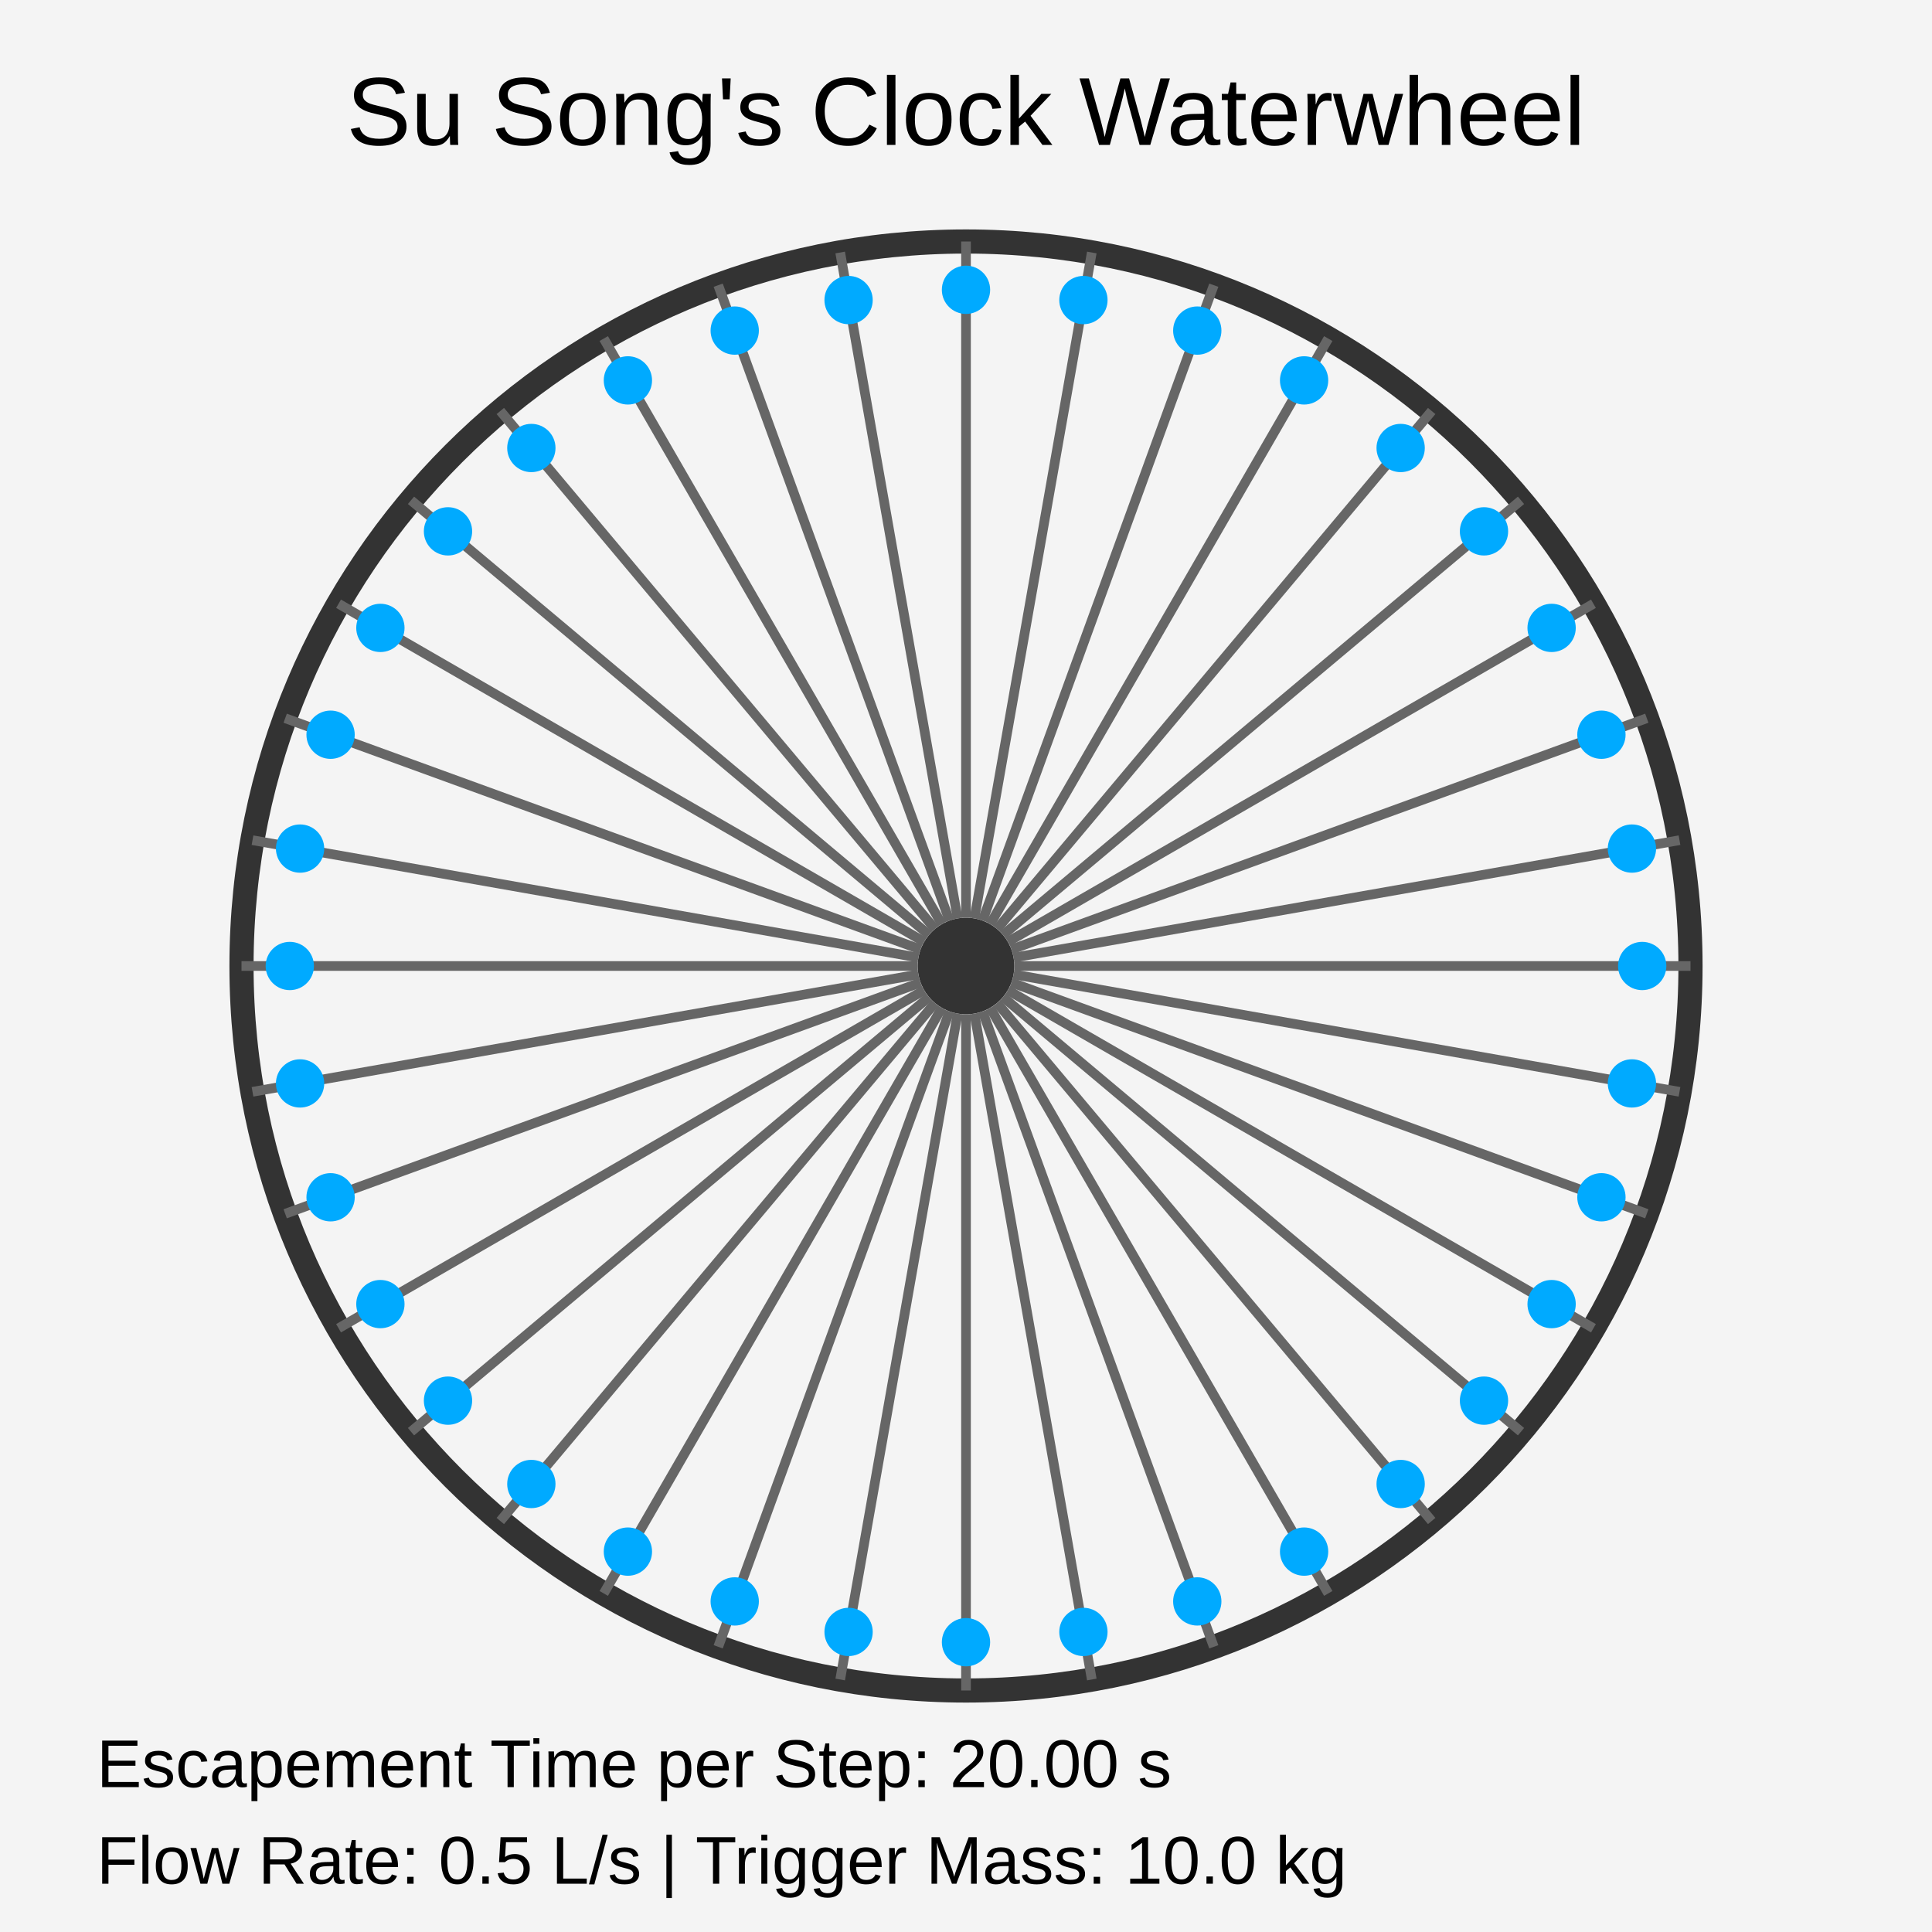
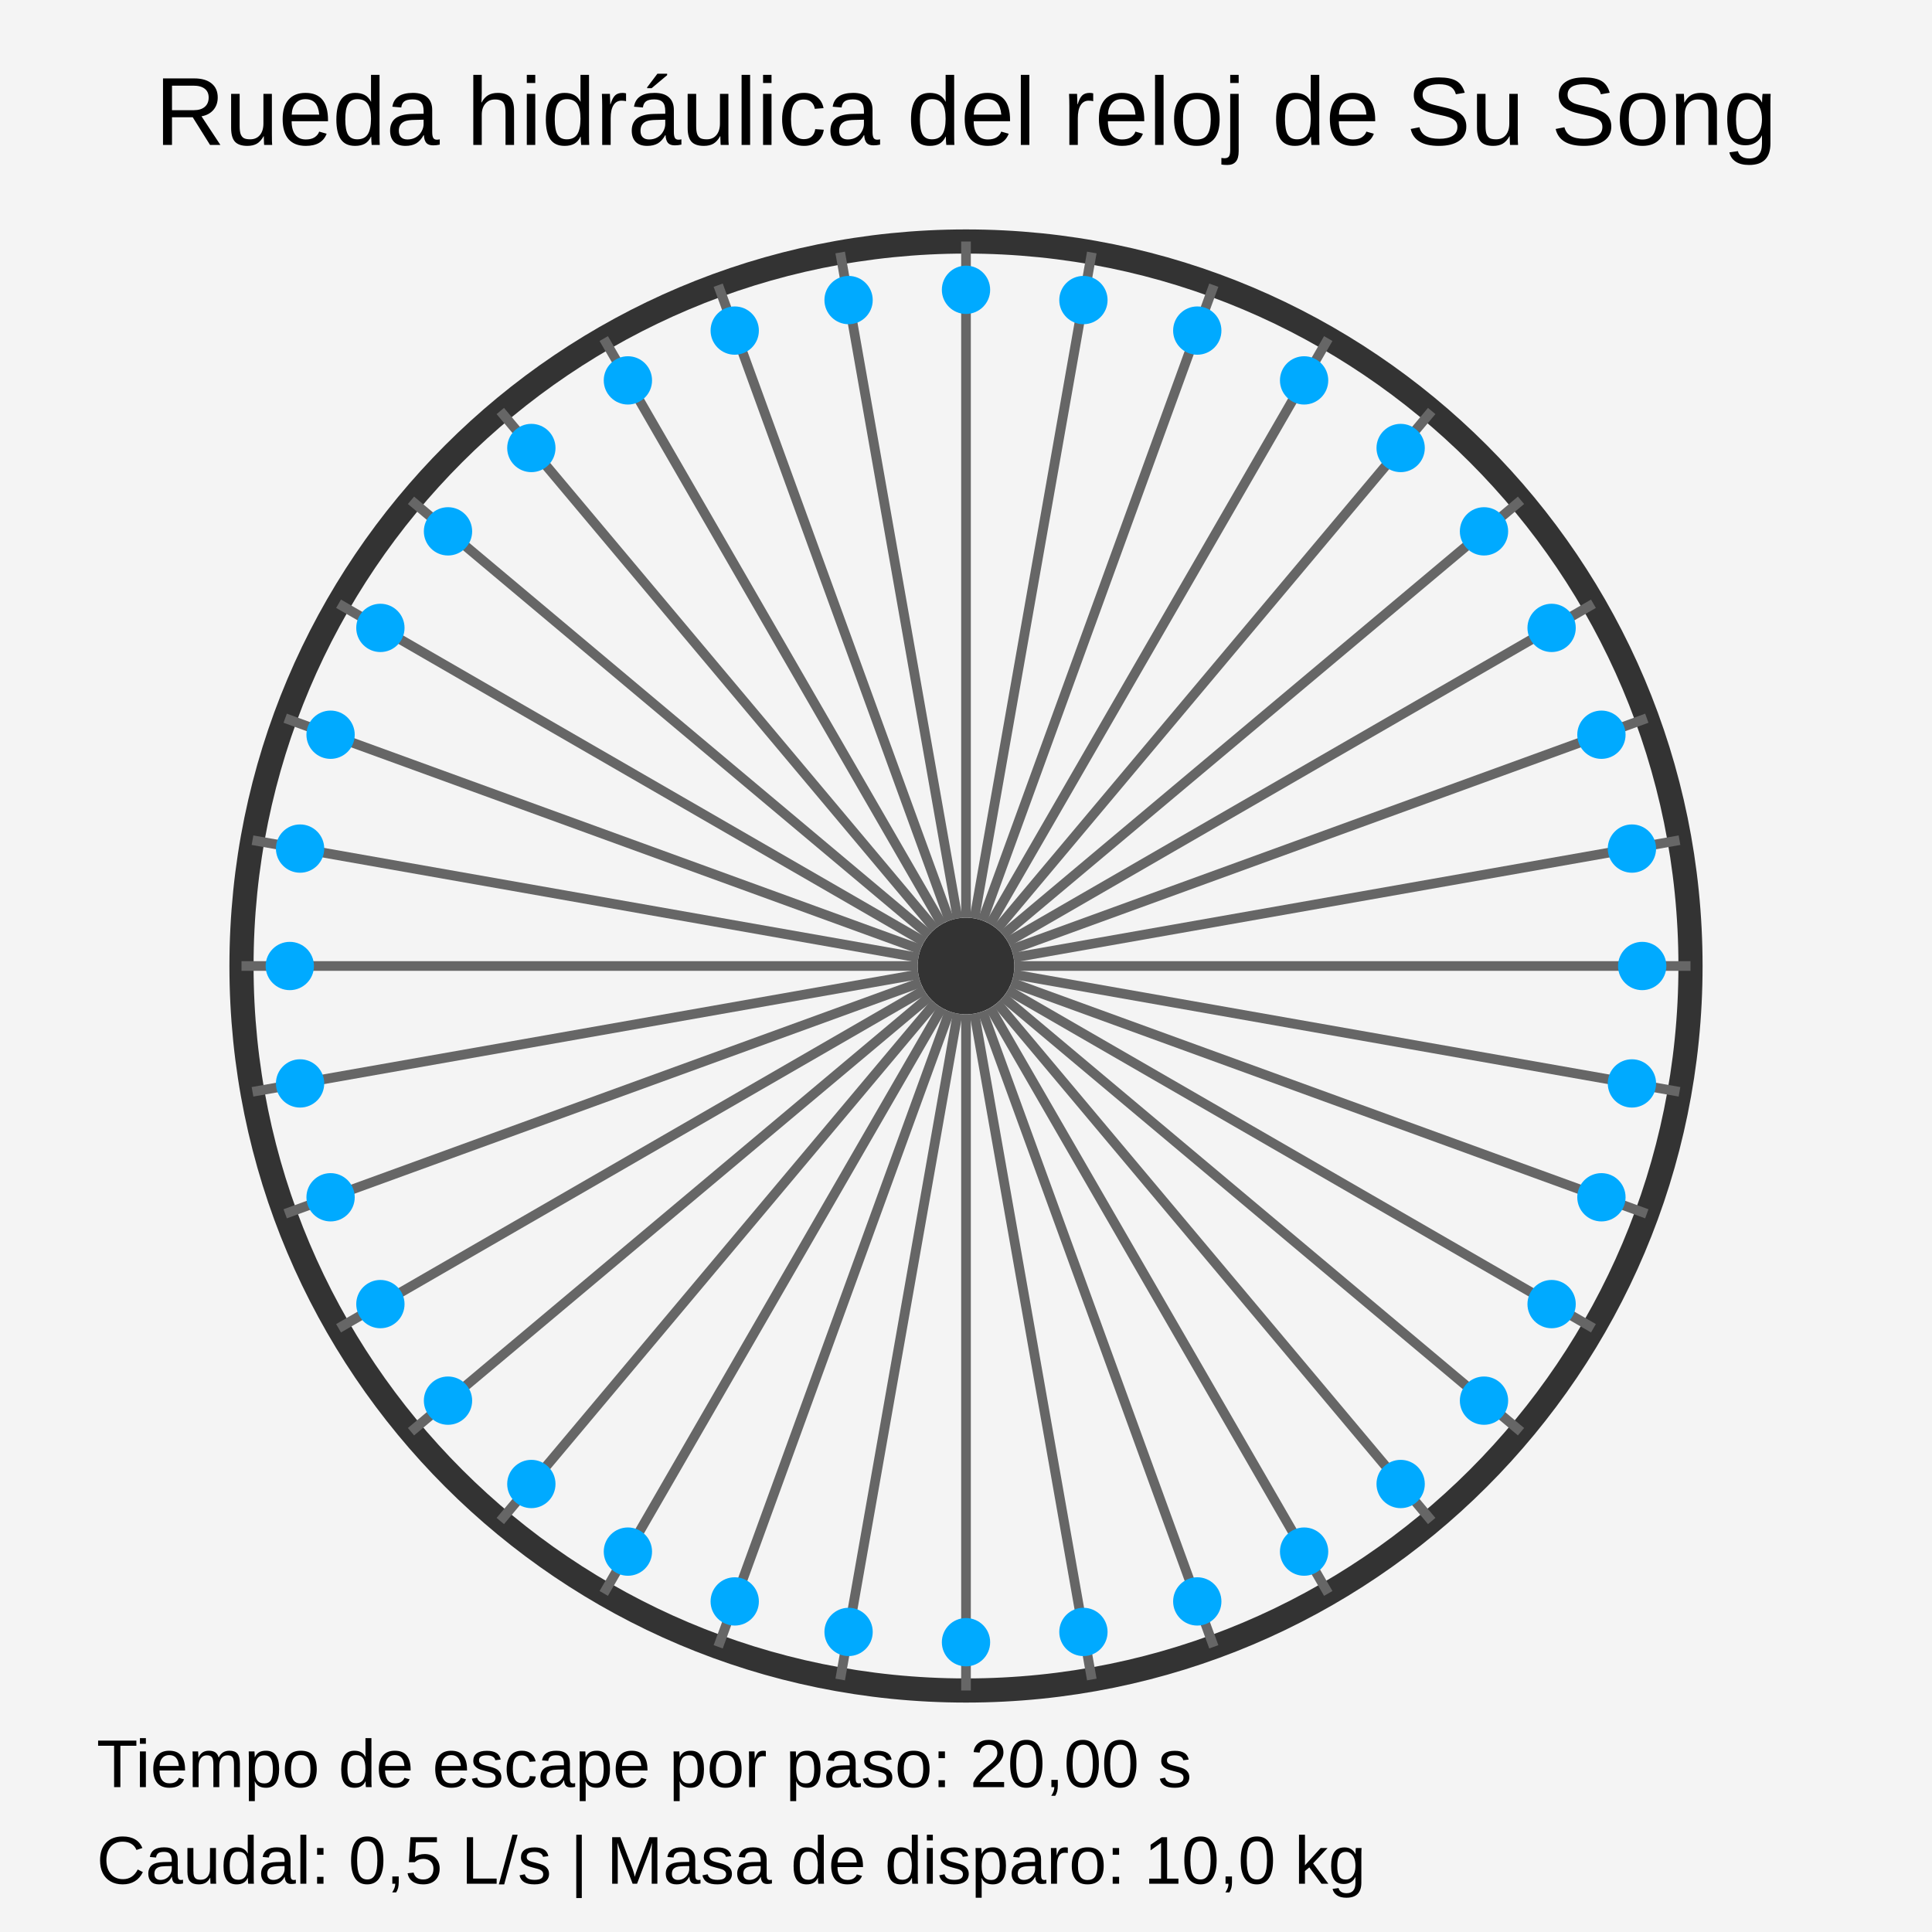
<svg xmlns="http://www.w3.org/2000/svg" viewBox="0 0 400 400" width="400" height="400">
  <rect width="100%" height="100%" fill="#f4f4f4" />
-   <text x="200" y="30" font-family="Arial" font-size="20" text-anchor="middle">Su Song's Clock Waterwheel</text>
+   <text x="200" y="30" font-family="Arial" font-size="20" text-anchor="middle">Rueda hidráulica del reloj de Su Song</text>
  <circle cx="200" cy="200" r="150" fill="none" stroke="#333" stroke-width="5" />
  <circle cx="200" cy="200" r="10" fill="#333" />
  <line x1="210.0" y1="200.0" x2="350.0" y2="200.0" stroke="#666" stroke-width="2" />
  <circle cx="340.0" cy="200.0" r="5" fill="#00aaff" />
  <line x1="209.848" y1="201.736" x2="347.721" y2="226.047" stroke="#666" stroke-width="2" />
  <circle cx="337.873" cy="224.311" r="5" fill="#00aaff" />
  <line x1="209.397" y1="203.42" x2="340.954" y2="251.303" stroke="#666" stroke-width="2" />
  <circle cx="331.557" cy="247.883" r="5" fill="#00aaff" />
  <line x1="208.66" y1="205.0" x2="329.904" y2="275.0" stroke="#666" stroke-width="2" />
  <circle cx="321.244" cy="270.0" r="5" fill="#00aaff" />
  <line x1="207.66" y1="206.428" x2="314.907" y2="296.418" stroke="#666" stroke-width="2" />
  <circle cx="307.246" cy="289.99" r="5" fill="#00aaff" />
  <line x1="206.428" y1="207.66" x2="296.418" y2="314.907" stroke="#666" stroke-width="2" />
  <circle cx="289.99" cy="307.246" r="5" fill="#00aaff" />
  <line x1="205.0" y1="208.66" x2="275.0" y2="329.904" stroke="#666" stroke-width="2" />
  <circle cx="270.0" cy="321.244" r="5" fill="#00aaff" />
  <line x1="203.42" y1="209.397" x2="251.303" y2="340.954" stroke="#666" stroke-width="2" />
  <circle cx="247.883" cy="331.557" r="5" fill="#00aaff" />
  <line x1="201.736" y1="209.848" x2="226.047" y2="347.721" stroke="#666" stroke-width="2" />
  <circle cx="224.311" cy="337.873" r="5" fill="#00aaff" />
  <line x1="200.0" y1="210.0" x2="200.0" y2="350.0" stroke="#666" stroke-width="2" />
  <circle cx="200.0" cy="340.0" r="5" fill="#00aaff" />
  <line x1="198.264" y1="209.848" x2="173.953" y2="347.721" stroke="#666" stroke-width="2" />
  <circle cx="175.689" cy="337.873" r="5" fill="#00aaff" />
  <line x1="196.58" y1="209.397" x2="148.697" y2="340.954" stroke="#666" stroke-width="2" />
  <circle cx="152.117" cy="331.557" r="5" fill="#00aaff" />
  <line x1="195.0" y1="208.66" x2="125" y2="329.904" stroke="#666" stroke-width="2" />
  <circle cx="130" cy="321.244" r="5" fill="#00aaff" />
  <line x1="193.572" y1="207.66" x2="103.582" y2="314.907" stroke="#666" stroke-width="2" />
  <circle cx="110.01" cy="307.246" r="5" fill="#00aaff" />
  <line x1="192.34" y1="206.428" x2="85.093" y2="296.418" stroke="#666" stroke-width="2" />
  <circle cx="92.754" cy="289.99" r="5" fill="#00aaff" />
  <line x1="191.34" y1="205.0" x2="70.096" y2="275" stroke="#666" stroke-width="2" />
  <circle cx="78.756" cy="270" r="5" fill="#00aaff" />
  <line x1="190.603" y1="203.42" x2="59.046" y2="251.303" stroke="#666" stroke-width="2" />
  <circle cx="68.443" cy="247.883" r="5" fill="#00aaff" />
  <line x1="190.152" y1="201.736" x2="52.279" y2="226.047" stroke="#666" stroke-width="2" />
  <circle cx="62.127" cy="224.311" r="5" fill="#00aaff" />
  <line x1="190.0" y1="200.0" x2="50.0" y2="200" stroke="#666" stroke-width="2" />
  <circle cx="60.0" cy="200" r="5" fill="#00aaff" />
  <line x1="190.152" y1="198.264" x2="52.279" y2="173.953" stroke="#666" stroke-width="2" />
  <circle cx="62.127" cy="175.689" r="5" fill="#00aaff" />
  <line x1="190.603" y1="196.58" x2="59.046" y2="148.697" stroke="#666" stroke-width="2" />
  <circle cx="68.443" cy="152.117" r="5" fill="#00aaff" />
  <line x1="191.34" y1="195.0" x2="70.096" y2="125" stroke="#666" stroke-width="2" />
  <circle cx="78.756" cy="130.0" r="5" fill="#00aaff" />
  <line x1="192.34" y1="193.572" x2="85.093" y2="103.582" stroke="#666" stroke-width="2" />
  <circle cx="92.754" cy="110.01" r="5" fill="#00aaff" />
  <line x1="193.572" y1="192.34" x2="103.582" y2="85.093" stroke="#666" stroke-width="2" />
  <circle cx="110.01" cy="92.754" r="5" fill="#00aaff" />
  <line x1="195.0" y1="191.34" x2="125" y2="70.096" stroke="#666" stroke-width="2" />
  <circle cx="130" cy="78.756" r="5" fill="#00aaff" />
  <line x1="196.58" y1="190.603" x2="148.697" y2="59.046" stroke="#666" stroke-width="2" />
  <circle cx="152.117" cy="68.443" r="5" fill="#00aaff" />
  <line x1="198.264" y1="190.152" x2="173.953" y2="52.279" stroke="#666" stroke-width="2" />
  <circle cx="175.689" cy="62.127" r="5" fill="#00aaff" />
  <line x1="200.0" y1="190.0" x2="200" y2="50.0" stroke="#666" stroke-width="2" />
  <circle cx="200" cy="60.0" r="5" fill="#00aaff" />
  <line x1="201.736" y1="190.152" x2="226.047" y2="52.279" stroke="#666" stroke-width="2" />
  <circle cx="224.311" cy="62.127" r="5" fill="#00aaff" />
  <line x1="203.42" y1="190.603" x2="251.303" y2="59.046" stroke="#666" stroke-width="2" />
  <circle cx="247.883" cy="68.443" r="5" fill="#00aaff" />
  <line x1="205.0" y1="191.34" x2="275" y2="70.096" stroke="#666" stroke-width="2" />
  <circle cx="270" cy="78.756" r="5" fill="#00aaff" />
  <line x1="206.428" y1="192.34" x2="296.418" y2="85.093" stroke="#666" stroke-width="2" />
  <circle cx="289.99" cy="92.754" r="5" fill="#00aaff" />
  <line x1="207.66" y1="193.572" x2="314.907" y2="103.582" stroke="#666" stroke-width="2" />
  <circle cx="307.246" cy="110.01" r="5" fill="#00aaff" />
  <line x1="208.66" y1="195.0" x2="329.904" y2="125" stroke="#666" stroke-width="2" />
  <circle cx="321.244" cy="130" r="5" fill="#00aaff" />
  <line x1="209.397" y1="196.58" x2="340.954" y2="148.697" stroke="#666" stroke-width="2" />
  <circle cx="331.557" cy="152.117" r="5" fill="#00aaff" />
  <line x1="209.848" y1="198.264" x2="347.721" y2="173.953" stroke="#666" stroke-width="2" />
  <circle cx="337.873" cy="175.689" r="5" fill="#00aaff" />
-   <text x="20" y="370" font-family="Arial" font-size="14">Escapement Time per Step: 20.00 s</text>
-   <text x="20" y="390" font-family="Arial" font-size="14">Flow Rate: 0.5 L/s | Trigger Mass: 10.0 kg</text>
+   <text x="20" y="370" font-family="Arial" font-size="14">Tiempo de escape por paso: 20,00 s</text>
+   <text x="20" y="390" font-family="Arial" font-size="14">Caudal: 0,5 L/s | Masa de disparo: 10,0 kg</text>
</svg>
